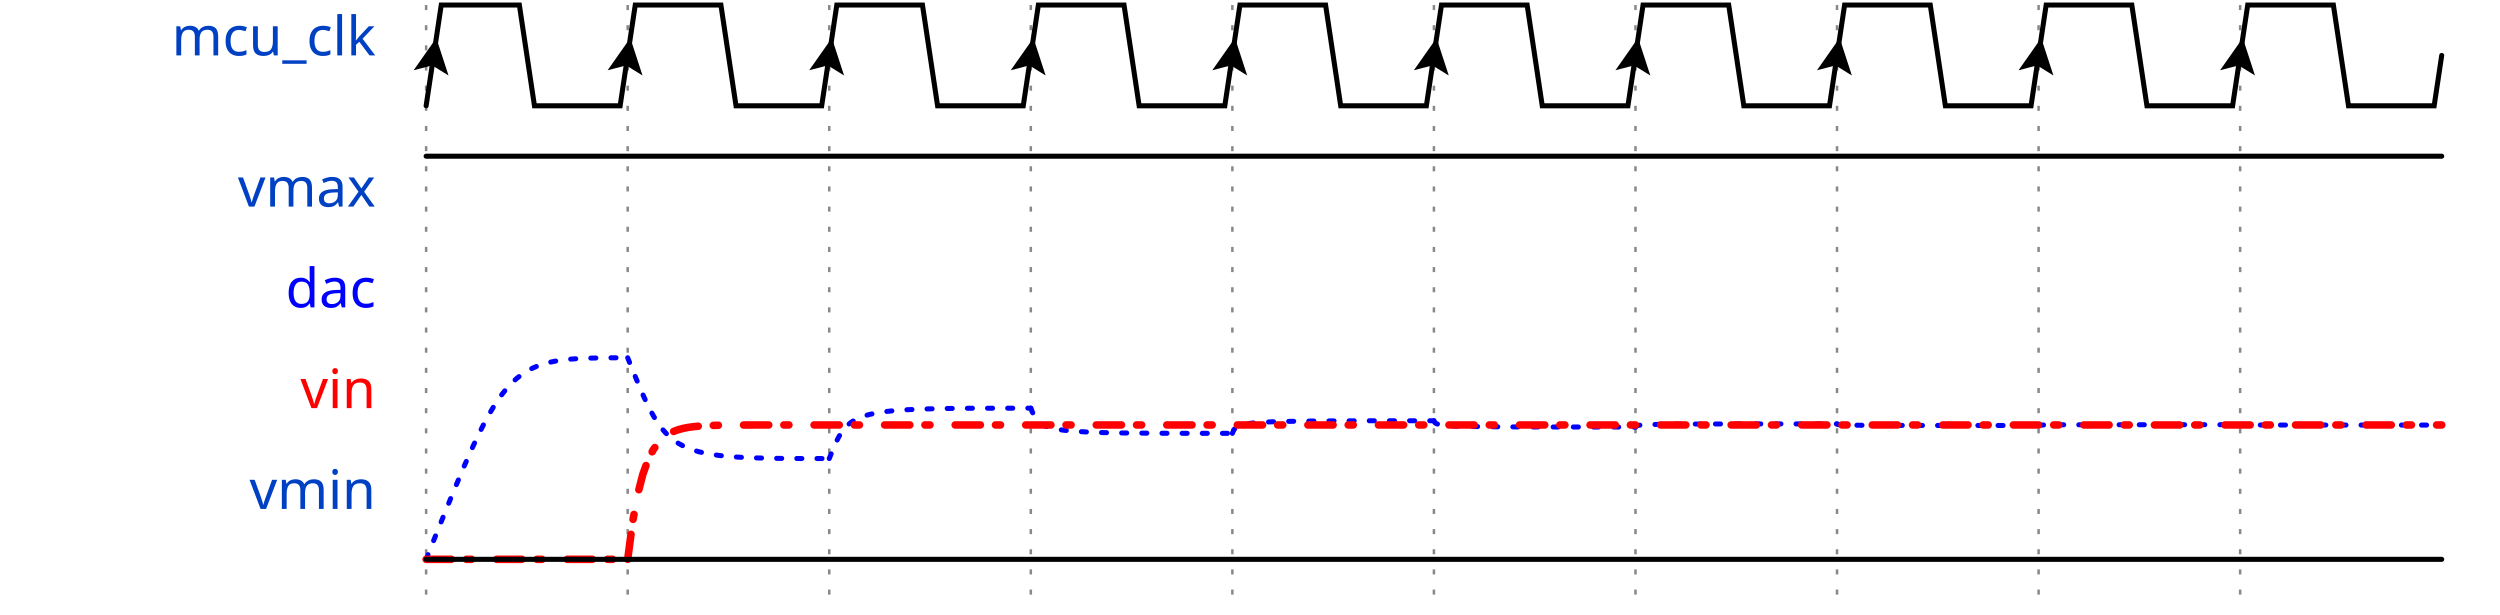
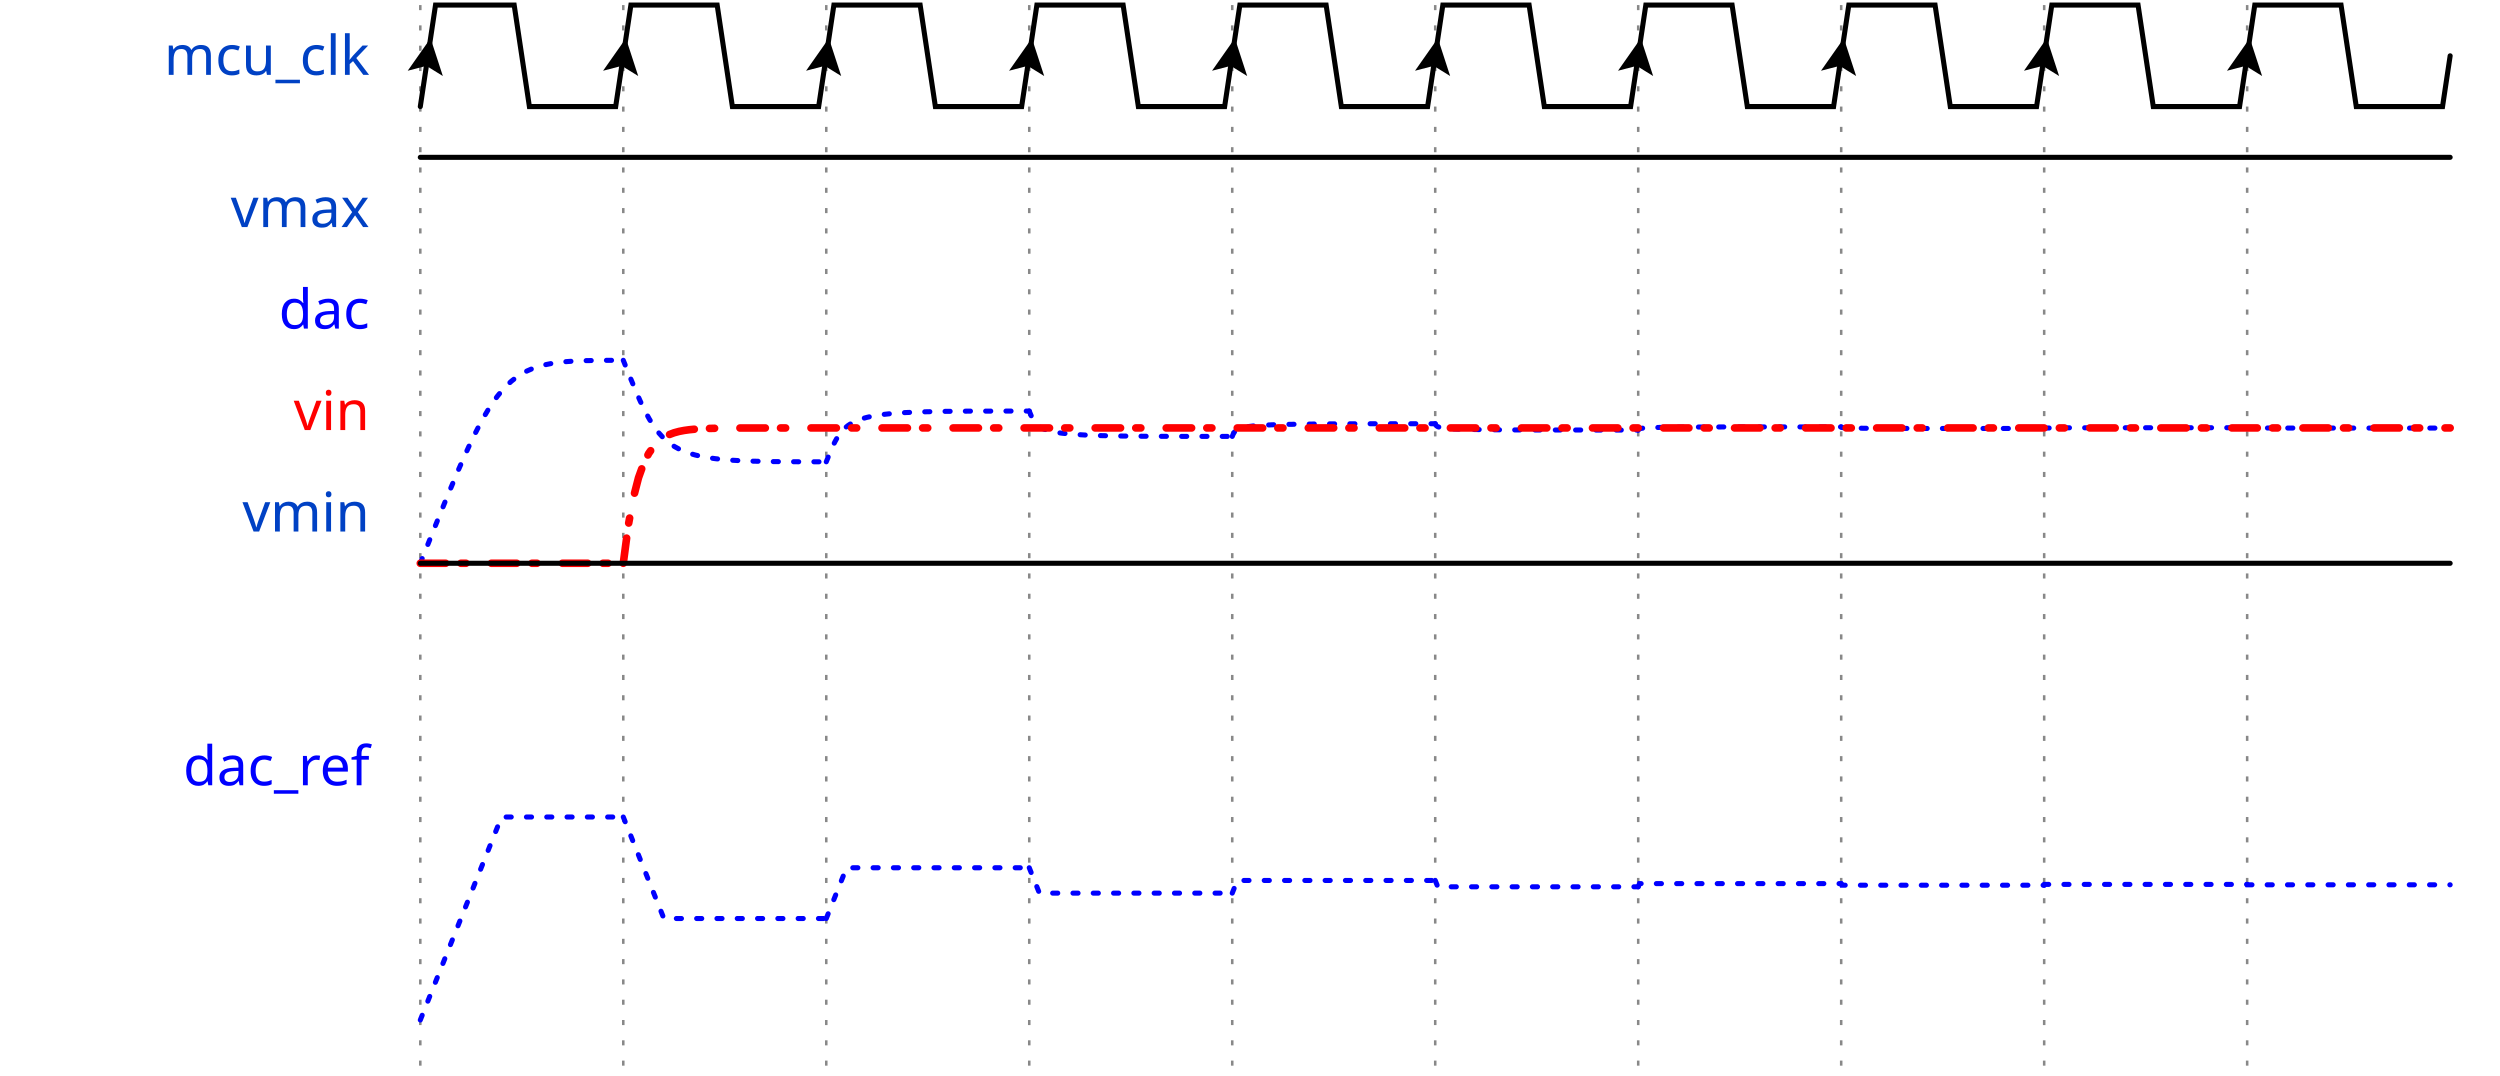
- <svg xmlns="http://www.w3.org/2000/svg" width="488" height="120.0" viewBox="-1 -1 489 122.0">
+ <svg xmlns="http://www.w3.org/2000/svg" width="488" height="210.0" viewBox="-1 -1 489 212.0">
  <style>
- .title {fill: rgba(0, 65, 196, 255);font-weight: 500;font-size: 0.900em;font-family: fira mono;text-align: right;}
+ .title {fill: rgba(0, 65, 196, 255);font-weight: 500;font-size: 0.900em;font-family: fira mono;text-align: right;text-anchor: end;dominant-baseline: middle;alignment-baseline: central;}
.text {fill: rgba(0, 0, 0, 255);font-size: 0.900em;font-style: normal;font-variant: normal;font-weight: 500;font-stretch: normal;text-align: center;font-family: fira mono;}
- .attr {fill: rgba(0, 0, 0, 255);font-size: 9.000px;font-style: normal;font-variant: normal;font-weight: 200;font-stretch: normal;text-align: center;font-family: fira mono;}
+ .attr {fill: rgba(0, 0, 0, 255);font-size: 9.000px;font-style: normal;font-variant: normal;font-weight: 200;font-stretch: normal;text-align: center;font-family: fira mono;text-anchor: middle;dominant-baseline: middle;alignment-baseline: central;}
.path {fill: none;stroke: rgba(0, 0, 0, 255);stroke-width: 1;stroke-linecap: round;stroke-linejoin: miter;stroke-miterlimit: 4;stroke-dasharray: none;}
.stripe {fill: none;stroke: rgba(0, 0, 0, 255);stroke-width: 0.5;stroke-linecap: round;stroke-linejoin: miter;stroke-miterlimit: 4;stroke-dasharray: none;}
.data {fill: rgba(0, 0, 0, 255);font-size: 0.500em;font-style: normal;font-variant: normal;font-weight: 500;font-stretch: normal;text-align: center;font-family: fira mono;text-anchor: middle;dominant-baseline: middle;alignment-baseline: central;}
.arrow {fill: rgba(0, 0, 0, 255);stroke: none;}
.hide {fill: rgba(255, 255, 255, 255);stroke: rgba(255, 255, 255, 255);stroke-width: 2;}
.hash {fill: url(#diagonalHatch);}
.s2-polygon {fill: rgba(0, 0, 0, 0);stroke: none;}
.s3-polygon {fill: rgba(255, 255, 176, 255);stroke: none;}
.s4-polygon {fill: rgba(255, 224, 185, 255);stroke: none;}
.s5-polygon {fill: rgba(185, 224, 255, 255);stroke: none;}
.tick {stroke: rgba(136, 136, 136, 255);stroke-width: 0.5;stroke-dasharray: 1, 3;}
.edge {fill: none;stroke: rgba(0, 0, 255, 255);stroke-width: 1;}
.edge-arrow {fill: rgba(0, 0, 255, 255);stroke: none;overflow: visible;}
- .edge-text {font-family: fira mono;font-size: 0.625em;fill: rgba(0, 0, 0, 255);filter: #solid;transform: translate(0, 2.5px);}
+ .edge-text {font-family: fira mono;font-size: 0.625em;fill: rgba(0, 0, 0, 255);filter: #solid;transform: translate(0, 2.5px);text-anchor: middle;}
.edge-background {fill: rgba(255, 255, 255, 255);stroke: rgba(255, 255, 255, 255);stroke-width: 2;}
.border {stroke-width: 1.25;stroke: rgba(0, 0, 0, 255);}
- .h1 {fill: rgba(0, 0, 0, 255);font-size: 18.310px;font-weight: bold;font-family: fira mono;text-align: left;}
- .h2 {fill: rgba(0, 0, 0, 255);font-size: 14.650px;font-weight: bold;font-family: fira mono;text-align: left;}
- .h3 {fill: rgba(0, 0, 0, 255);font-size: 11.720px;font-weight: bold;font-family: fira mono;text-align: left;}
- .h4 {fill: rgba(0, 0, 0, 255);font-size: 9.380px;font-weight: bold;font-family: fira mono;text-align: left;}
- .h5 {fill: rgba(0, 0, 0, 255);font-size: 7.500px;font-weight: bold;font-family: fira mono;text-align: left;}
- .h6 {fill: rgba(0, 0, 0, 255);font-size: 6.000px;font-weight: bold;font-family: fira mono;text-align: left;}</style>
+ .h1 {fill: rgba(0, 0, 0, 255);font-size: 18.310px;font-weight: bold;font-family: fira mono;text-align: left;dominant-baseline: middle;}
+ .h2 {fill: rgba(0, 0, 0, 255);font-size: 14.650px;font-weight: bold;font-family: fira mono;text-align: left;dominant-baseline: middle;}
+ .h3 {fill: rgba(0, 0, 0, 255);font-size: 11.720px;font-weight: bold;font-family: fira mono;text-align: left;dominant-baseline: middle;}
+ .h4 {fill: rgba(0, 0, 0, 255);font-size: 9.380px;font-weight: bold;font-family: fira mono;text-align: left;dominant-baseline: middle;}
+ .h5 {fill: rgba(0, 0, 0, 255);font-size: 7.500px;font-weight: bold;font-family: fira mono;text-align: left;dominant-baseline: middle;}
+ .h6 {fill: rgba(0, 0, 0, 255);font-size: 6.000px;font-weight: bold;font-family: fira mono;text-align: left;dominant-baseline: middle;}</style>
  <defs>
    <pattern id="diagonalHatch" width="5" height="5" patternTransform="rotate(45 0 0)" patternUnits="userSpaceOnUse">
      <line x1="0" y1="0" x2="0" y2="5" style="stroke:black; stroke-width:1" />
    </pattern>
    <marker id="arrow" viewBox="0 0 10 10" refX="10" refY="5" markerWidth="7" markerHeight="7" markerUnits="userSpaceOnUse" orient="auto-start-reverse" style="fill:#00F;">
      <path d="M 0 0 L 10 5 L 0 10 z" />
    </marker>
    <filter x="0" y="0" width="1" height="1" id="solid">
      <feFlood flood-color="white" />
      <feComposite in="SourceGraphic" />
    </filter>
  </defs>
  <g id="a">
    <g id="ticks_1" transform="translate(80, 0)">
-       <path d="M0,0 L0,120.0" class="tick" style="fill: none;" />
-       <path d="M40,0 L40,120.0" class="tick" style="fill: none;" />
-       <path d="M80,0 L80,120.0" class="tick" style="fill: none;" />
-       <path d="M120,0 L120,120.0" class="tick" style="fill: none;" />
-       <path d="M160,0 L160,120.0" class="tick" style="fill: none;" />
-       <path d="M200,0 L200,120.0" class="tick" style="fill: none;" />
-       <path d="M240,0 L240,120.0" class="tick" style="fill: none;" />
-       <path d="M280,0 L280,120.0" class="tick" style="fill: none;" />
-       <path d="M320,0 L320,120.0" class="tick" style="fill: none;" />
-       <path d="M360,0 L360,120.0" class="tick" style="fill: none;" />
+       <path d="M0,0 L0,210.0" class="tick" style="fill: none;" />
+       <path d="M40,0 L40,210.0" class="tick" style="fill: none;" />
+       <path d="M80,0 L80,210.0" class="tick" style="fill: none;" />
+       <path d="M120,0 L120,210.0" class="tick" style="fill: none;" />
+       <path d="M160,0 L160,210.0" class="tick" style="fill: none;" />
+       <path d="M200,0 L200,210.0" class="tick" style="fill: none;" />
+       <path d="M240,0 L240,210.0" class="tick" style="fill: none;" />
+       <path d="M280,0 L280,210.0" class="tick" style="fill: none;" />
+       <path d="M320,0 L320,210.0" class="tick" style="fill: none;" />
+       <path d="M360,0 L360,210.0" class="tick" style="fill: none;" />
    </g>
    <g id="mcu_clk" transform="translate(80, 0)">
-       <text x="-10" y="10.0" text-anchor="end" xml:space="preserve" class="title" style="stroke: none;">mcu_clk</text>
+       <text x="-10" y="10.0" class="title" style="stroke: none;">mcu_clk</text>
      <g data-symbol="BRICKS.Pclk" transform="translate(0, 0)" class="s2">
        <path d="M0,20 L3.0,0 L18.5,0 L21.5,20 L38.5,20 L40,10.0" class="path" style="fill: none;" />
        <path d="M-3.5 -3.5 L0 3.5 L3.5 -3.5 L0 -2 L-3.5 -3.5" transform="translate(1.5, 10.0) rotate(-171.4692, 0, 0)" class="arrow" style="" />
      </g>
      <g data-symbol="BRICKS.Pclk" transform="translate(40, 0)" class="s2">
        <path d="M0,10.0 L1.5,0 L18.5,0 L21.5,20 L38.5,20 L40,10.0" class="path" style="fill: none;" />
        <path d="M-3.5 -3.5 L0 3.5 L3.5 -3.5 L0 -2 L-3.5 -3.5" transform="translate(0.0, 10.0) rotate(-171.4692, 0, 0)" class="arrow" style="" />
      </g>
      <g data-symbol="BRICKS.Pclk" transform="translate(80, 0)" class="s2">
        <path d="M0,10.0 L1.5,0 L18.5,0 L21.5,20 L38.5,20 L40,10.0" class="path" style="fill: none;" />
        <path d="M-3.5 -3.5 L0 3.5 L3.5 -3.5 L0 -2 L-3.5 -3.5" transform="translate(0.0, 10.0) rotate(-171.4692, 0, 0)" class="arrow" style="" />
      </g>
      <g data-symbol="BRICKS.Pclk" transform="translate(120, 0)" class="s2">
        <path d="M0,10.0 L1.5,0 L18.5,0 L21.5,20 L38.5,20 L40,10.0" class="path" style="fill: none;" />
        <path d="M-3.5 -3.5 L0 3.5 L3.5 -3.5 L0 -2 L-3.5 -3.5" transform="translate(0.0, 10.0) rotate(-171.4692, 0, 0)" class="arrow" style="" />
      </g>
      <g data-symbol="BRICKS.Pclk" transform="translate(160, 0)" class="s2">
        <path d="M0,10.0 L1.5,0 L18.5,0 L21.5,20 L38.5,20 L40,10.0" class="path" style="fill: none;" />
        <path d="M-3.5 -3.5 L0 3.5 L3.5 -3.5 L0 -2 L-3.5 -3.5" transform="translate(0.0, 10.0) rotate(-171.4692, 0, 0)" class="arrow" style="" />
      </g>
      <g data-symbol="BRICKS.Pclk" transform="translate(200, 0)" class="s2">
        <path d="M0,10.0 L1.5,0 L18.5,0 L21.5,20 L38.5,20 L40,10.0" class="path" style="fill: none;" />
        <path d="M-3.5 -3.5 L0 3.5 L3.5 -3.5 L0 -2 L-3.5 -3.5" transform="translate(0.0, 10.0) rotate(-171.4692, 0, 0)" class="arrow" style="" />
      </g>
      <g data-symbol="BRICKS.Pclk" transform="translate(240, 0)" class="s2">
        <path d="M0,10.0 L1.5,0 L18.5,0 L21.5,20 L38.5,20 L40,10.0" class="path" style="fill: none;" />
        <path d="M-3.5 -3.5 L0 3.5 L3.5 -3.5 L0 -2 L-3.5 -3.5" transform="translate(0.0, 10.0) rotate(-171.4692, 0, 0)" class="arrow" style="" />
      </g>
      <g data-symbol="BRICKS.Pclk" transform="translate(280, 0)" class="s2">
        <path d="M0,10.0 L1.5,0 L18.5,0 L21.5,20 L38.5,20 L40,10.0" class="path" style="fill: none;" />
        <path d="M-3.5 -3.5 L0 3.5 L3.5 -3.5 L0 -2 L-3.5 -3.5" transform="translate(0.0, 10.0) rotate(-171.4692, 0, 0)" class="arrow" style="" />
      </g>
      <g data-symbol="BRICKS.Pclk" transform="translate(320, 0)" class="s2">
        <path d="M0,10.0 L1.5,0 L18.5,0 L21.5,20 L38.5,20 L40,10.0" class="path" style="fill: none;" />
        <path d="M-3.5 -3.5 L0 3.5 L3.5 -3.5 L0 -2 L-3.5 -3.5" transform="translate(0.0, 10.0) rotate(-171.4692, 0, 0)" class="arrow" style="" />
      </g>
      <g data-symbol="BRICKS.Pclk" transform="translate(360, 0)" class="s2">
        <path d="M0,10.0 L1.5,0 L18.5,0 L21.5,20 L38.5,20 L40,10.0" class="path" style="fill: none;" />
        <path d="M-3.5 -3.5 L0 3.5 L3.5 -3.5 L0 -2 L-3.5 -3.5" transform="translate(0.0, 10.0) rotate(-171.4692, 0, 0)" class="arrow" style="" />
      </g>
    </g>
    <g id="dac" transform="translate(80, 30.0)">
-       <text x="-10" y="30.0" text-anchor="end" xml:space="preserve" class="title" style="fill: rgba(0, 0, 255, 255);stroke: none;stroke-dasharray: 1, 3;">dac</text>
+       <text x="-10" y="30.0" class="title" style="fill: rgba(0, 0, 255, 255);stroke: none;stroke-dasharray: 1, 3;">dac</text>
      <g data-symbol="BRICKS.cap" transform="translate(0, 0)" class="s2">
        <path d="m0,80 C16.0,40.0 16.0,40.0 40,40.0 L40,40.0" class="path" style="fill: none;stroke: rgba(0, 0, 255, 255);stroke-dasharray: 1, 3;" />
      </g>
      <g data-symbol="BRICKS.cap" transform="translate(40, 0)" class="s2">
        <path d="m0,40.0 C8.0,60.0 8.0,60.0 40,60.0 L40,60.0" class="path" style="fill: none;stroke: rgba(0, 0, 255, 255);stroke-dasharray: 1, 3;" />
      </g>
      <g data-symbol="BRICKS.cap" transform="translate(80, 0)" class="s2">
        <path d="m0,60.0 C4.0,50.0 4.0,50.0 40,50.0 L40,50.0" class="path" style="fill: none;stroke: rgba(0, 0, 255, 255);stroke-dasharray: 1, 3;" />
      </g>
      <g data-symbol="BRICKS.cap" transform="translate(120, 0)" class="s2">
        <path d="m0,50.0 C2.0,55.0 2.0,55.0 40,55.0 L40,55.0" class="path" style="fill: none;stroke: rgba(0, 0, 255, 255);stroke-dasharray: 1, 3;" />
      </g>
      <g data-symbol="BRICKS.cap" transform="translate(160, 0)" class="s2">
        <path d="m0,55.0 C1.0,52.5 1.0,52.5 40,52.5 L40,52.5" class="path" style="fill: none;stroke: rgba(0, 0, 255, 255);stroke-dasharray: 1, 3;" />
      </g>
      <g data-symbol="BRICKS.cap" transform="translate(200, 0)" class="s2">
        <path d="m0,52.5 C0.5,53.75 0.5,53.75 40,53.75 L40,53.75" class="path" style="fill: none;stroke: rgba(0, 0, 255, 255);stroke-dasharray: 1, 3;" />
      </g>
      <g data-symbol="BRICKS.cap" transform="translate(240, 0)" class="s2">
        <path d="m0,53.75 C0.25,53.125 0.25,53.125 40,53.125 L40,53.125" class="path" style="fill: none;stroke: rgba(0, 0, 255, 255);stroke-dasharray: 1, 3;" />
      </g>
      <g data-symbol="BRICKS.cap" transform="translate(280, 0)" class="s2">
        <path d="m0,53.125 C0.125,53.438 0.125,53.438 40,53.438 L40,53.438" class="path" style="fill: none;stroke: rgba(0, 0, 255, 255);stroke-dasharray: 1, 3;" />
      </g>
      <g data-symbol="BRICKS.cap" transform="translate(320, 0)" class="s2">
        <path d="m0,53.438 C0.062,53.281 0.062,53.281 40,53.281 L40,53.281" class="path" style="fill: none;stroke: rgba(0, 0, 255, 255);stroke-dasharray: 1, 3;" />
      </g>
      <g data-symbol="BRICKS.cap" transform="translate(360, 0)" class="s2">
        <path d="m0,53.281 C0.031,53.359 0.031,53.359 40,53.359 L40,53.359" class="path" style="fill: none;stroke: rgba(0, 0, 255, 255);stroke-dasharray: 1, 3;" />
      </g>
    </g>
    <g id="vin" transform="translate(80, 30.0)">
-       <text x="-10" y="50.0" text-anchor="end" xml:space="preserve" class="title" style="fill: rgba(255, 0, 0, 255);stroke: none;stroke-width: 1.5;stroke-dasharray: 5, 3, 1, 5;">vin</text>
+       <text x="-10" y="50.0" class="title" style="fill: rgba(255, 0, 0, 255);stroke: none;stroke-width: 1.5;stroke-dasharray: 5, 3, 1, 5;">vin</text>
      <g data-symbol="BRICKS.zero" transform="translate(0, 0)" class="s2">
        <path d="M0,80 L3,80 L6,80 L40,80" class="path" style="fill: none;stroke: rgba(255, 0, 0, 255);stroke-width: 1.5;stroke-dasharray: 5, 3, 1, 5;" />
      </g>
      <g data-symbol="BRICKS.ana" transform="translate(40, 0)" class="s2">
        <path d="M0,80 L0,80.0 L1,72.441 L2,67.024 L3,63.143 L4,60.363 L5,58.37 L6,56.942 L7,55.919 L8,55.186 L9,54.661 L10,54.285 L11,54.015 L12,53.822 L13,53.683 L14,53.584 L15,53.513 L16,53.462 L17,53.426 L18,53.399 L19,53.381 L20,53.367 L21,53.358 L22,53.351 L23,53.346 L24,53.342 L25,53.34 L26,53.338 L27,53.337 L28,53.336 L29,53.335 L30,53.335 L31,53.334 L32,53.334 L33,53.334 L34,53.334 L35,53.334 L36,53.333 L37,53.333 L38,53.333 L39,53.333 L40,53.333 L41,53.333 L42,53.333 L43,53.333 L44,53.333 L45,53.333 L46,53.333 L47,53.333 L48,53.333 L49,53.333 L50,53.333 L51,53.333 L52,53.333 L53,53.333 L54,53.333 L55,53.333 L56,53.333 L57,53.333 L58,53.333 L59,53.333 L60,53.333 L61,53.333 L62,53.333 L63,53.333 L64,53.333 L65,53.333 L66,53.333 L67,53.333 L68,53.333 L69,53.333 L70,53.333 L71,53.333 L72,53.333 L73,53.333 L74,53.333 L75,53.333 L76,53.333 L77,53.333 L78,53.333 L79,53.333 L80,53.333 L81,53.333 L82,53.333 L83,53.333 L84,53.333 L85,53.333 L86,53.333 L87,53.333 L88,53.333 L89,53.333 L90,53.333 L91,53.333 L92,53.333 L93,53.333 L94,53.333 L95,53.333 L96,53.333 L97,53.333 L98,53.333 L99,53.333 L100,53.333 L101,53.333 L102,53.333 L103,53.333 L104,53.333 L105,53.333 L106,53.333 L107,53.333 L108,53.333 L109,53.333 L110,53.333 L111,53.333 L112,53.333 L113,53.333 L114,53.333 L115,53.333 L116,53.333 L117,53.333 L118,53.333 L119,53.333 L120,53.333 L121,53.333 L122,53.333 L123,53.333 L124,53.333 L125,53.333 L126,53.333 L127,53.333 L128,53.333 L129,53.333 L130,53.333 L131,53.333 L132,53.333 L133,53.333 L134,53.333 L135,53.333 L136,53.333 L137,53.333 L138,53.333 L139,53.333 L140,53.333 L141,53.333 L142,53.333 L143,53.333 L144,53.333 L145,53.333 L146,53.333 L147,53.333 L148,53.333 L149,53.333 L150,53.333 L151,53.333 L152,53.333 L153,53.333 L154,53.333 L155,53.333 L156,53.333 L157,53.333 L158,53.333 L159,53.333 L160,53.333 L161,53.333 L162,53.333 L163,53.333 L164,53.333 L165,53.333 L166,53.333 L167,53.333 L168,53.333 L169,53.333 L170,53.333 L171,53.333 L172,53.333 L173,53.333 L174,53.333 L175,53.333 L176,53.333 L177,53.333 L178,53.333 L179,53.333 L180,53.333 L181,53.333 L182,53.333 L183,53.333 L184,53.333 L185,53.333 L186,53.333 L187,53.333 L188,53.333 L189,53.333 L190,53.333 L191,53.333 L192,53.333 L193,53.333 L194,53.333 L195,53.333 L196,53.333 L197,53.333 L198,53.333 L199,53.333 L200,53.333 L201,53.333 L202,53.333 L203,53.333 L204,53.333 L205,53.333 L206,53.333 L207,53.333 L208,53.333 L209,53.333 L210,53.333 L211,53.333 L212,53.333 L213,53.333 L214,53.333 L215,53.333 L216,53.333 L217,53.333 L218,53.333 L219,53.333 L220,53.333 L221,53.333 L222,53.333 L223,53.333 L224,53.333 L225,53.333 L226,53.333 L227,53.333 L228,53.333 L229,53.333 L230,53.333 L231,53.333 L232,53.333 L233,53.333 L234,53.333 L235,53.333 L236,53.333 L237,53.333 L238,53.333 L239,53.333 L240,53.333 L241,53.333 L242,53.333 L243,53.333 L244,53.333 L245,53.333 L246,53.333 L247,53.333 L248,53.333 L249,53.333 L250,53.333 L251,53.333 L252,53.333 L253,53.333 L254,53.333 L255,53.333 L256,53.333 L257,53.333 L258,53.333 L259,53.333 L260,53.333 L261,53.333 L262,53.333 L263,53.333 L264,53.333 L265,53.333 L266,53.333 L267,53.333 L268,53.333 L269,53.333 L270,53.333 L271,53.333 L272,53.333 L273,53.333 L274,53.333 L275,53.333 L276,53.333 L277,53.333 L278,53.333 L279,53.333 L280,53.333 L281,53.333 L282,53.333 L283,53.333 L284,53.333 L285,53.333 L286,53.333 L287,53.333 L288,53.333 L289,53.333 L290,53.333 L291,53.333 L292,53.333 L293,53.333 L294,53.333 L295,53.333 L296,53.333 L297,53.333 L298,53.333 L299,53.333 L300,53.333 L301,53.333 L302,53.333 L303,53.333 L304,53.333 L305,53.333 L306,53.333 L307,53.333 L308,53.333 L309,53.333 L310,53.333 L311,53.333 L312,53.333 L313,53.333 L314,53.333 L315,53.333 L316,53.333 L317,53.333 L318,53.333 L319,53.333 L320,53.333 L321,53.333 L322,53.333 L323,53.333 L324,53.333 L325,53.333 L326,53.333 L327,53.333 L328,53.333 L329,53.333 L330,53.333 L331,53.333 L332,53.333 L333,53.333 L334,53.333 L335,53.333 L336,53.333 L337,53.333 L338,53.333 L339,53.333 L340,53.333 L341,53.333 L342,53.333 L343,53.333 L344,53.333 L345,53.333 L346,53.333 L347,53.333 L348,53.333 L349,53.333 L350,53.333 L351,53.333 L352,53.333 L353,53.333 L354,53.333 L355,53.333 L356,53.333 L357,53.333 L358,53.333 L359,53.333 L360,53.333" class="path" style="fill: none;stroke: rgba(255, 0, 0, 255);stroke-width: 1.5;stroke-dasharray: 5, 3, 1, 5;" />
      </g>
    </g>
    <g id="vmax" transform="translate(80, 30.0)">
-       <text x="-10" y="10.0" text-anchor="end" xml:space="preserve" class="title" style="stroke: none;">vmax</text>
+       <text x="-10" y="10.0" class="title" style="stroke: none;">vmax</text>
      <g data-symbol="BRICKS.one" transform="translate(0, 0)" class="s2">
        <path d="M0,0 L3,0 L6,0 L400,0" class="path" style="fill: none;" />
      </g>
    </g>
    <g id="vmin" transform="translate(80, 30.0)">
-       <text x="-10" y="70.0" text-anchor="end" xml:space="preserve" class="title" style="stroke: none;">vmin</text>
+       <text x="-10" y="70.0" class="title" style="stroke: none;">vmin</text>
      <g data-symbol="BRICKS.low" transform="translate(0, 0)" class="s2">
        <path d="M0,80 L0.0,80 L400,80" class="path" style="fill: none;" />
+       </g>
+     </g>
+     <g id="dac_ref" transform="translate(80, 120.0)">
+       <text x="-10" y="30.0" class="title" style="fill: rgba(0, 0, 255, 255);stroke: none;stroke-dasharray: 1, 3;">dac_ref</text>
+       <g data-symbol="BRICKS.step" transform="translate(0, 0)" class="s2">
+         <path d="M0,80 L16.0,40.0 L40,40.0" class="path" style="fill: none;stroke: rgba(0, 0, 255, 255);stroke-dasharray: 1, 3;" />
+       </g>
+       <g data-symbol="BRICKS.step" transform="translate(40, 0)" class="s2">
+         <path d="M0,40.0 L8.0,60.0 L40,60.0" class="path" style="fill: none;stroke: rgba(0, 0, 255, 255);stroke-dasharray: 1, 3;" />
+       </g>
+       <g data-symbol="BRICKS.step" transform="translate(80, 0)" class="s2">
+         <path d="M0,60.0 L4.0,50.0 L40,50.0" class="path" style="fill: none;stroke: rgba(0, 0, 255, 255);stroke-dasharray: 1, 3;" />
+       </g>
+       <g data-symbol="BRICKS.step" transform="translate(120, 0)" class="s2">
+         <path d="M0,50.0 L2.0,55.0 L40,55.0" class="path" style="fill: none;stroke: rgba(0, 0, 255, 255);stroke-dasharray: 1, 3;" />
+       </g>
+       <g data-symbol="BRICKS.step" transform="translate(160, 0)" class="s2">
+         <path d="M0,55.0 L1.0,52.5 L40,52.5" class="path" style="fill: none;stroke: rgba(0, 0, 255, 255);stroke-dasharray: 1, 3;" />
+       </g>
+       <g data-symbol="BRICKS.step" transform="translate(200, 0)" class="s2">
+         <path d="M0,52.5 L0.5,53.75 L40,53.75" class="path" style="fill: none;stroke: rgba(0, 0, 255, 255);stroke-dasharray: 1, 3;" />
+       </g>
+       <g data-symbol="BRICKS.step" transform="translate(240, 0)" class="s2">
+         <path d="M0,53.75 L0.25,53.125 L40,53.125" class="path" style="fill: none;stroke: rgba(0, 0, 255, 255);stroke-dasharray: 1, 3;" />
+       </g>
+       <g data-symbol="BRICKS.step" transform="translate(280, 0)" class="s2">
+         <path d="M0,53.125 L0.125,53.438 L40,53.438" class="path" style="fill: none;stroke: rgba(0, 0, 255, 255);stroke-dasharray: 1, 3;" />
+       </g>
+       <g data-symbol="BRICKS.step" transform="translate(320, 0)" class="s2">
+         <path d="M0,53.438 L0.062,53.281 L40,53.281" class="path" style="fill: none;stroke: rgba(0, 0, 255, 255);stroke-dasharray: 1, 3;" />
+       </g>
+       <g data-symbol="BRICKS.step" transform="translate(360, 0)" class="s2">
+         <path d="M0,53.281 L0.031,53.359 L40,53.359" class="path" style="fill: none;stroke: rgba(0, 0, 255, 255);stroke-dasharray: 1, 3;" />
      </g>
    </g>
  </g>
  <g id="edge" transform="translate(80, 0)">
</g>
</svg>
